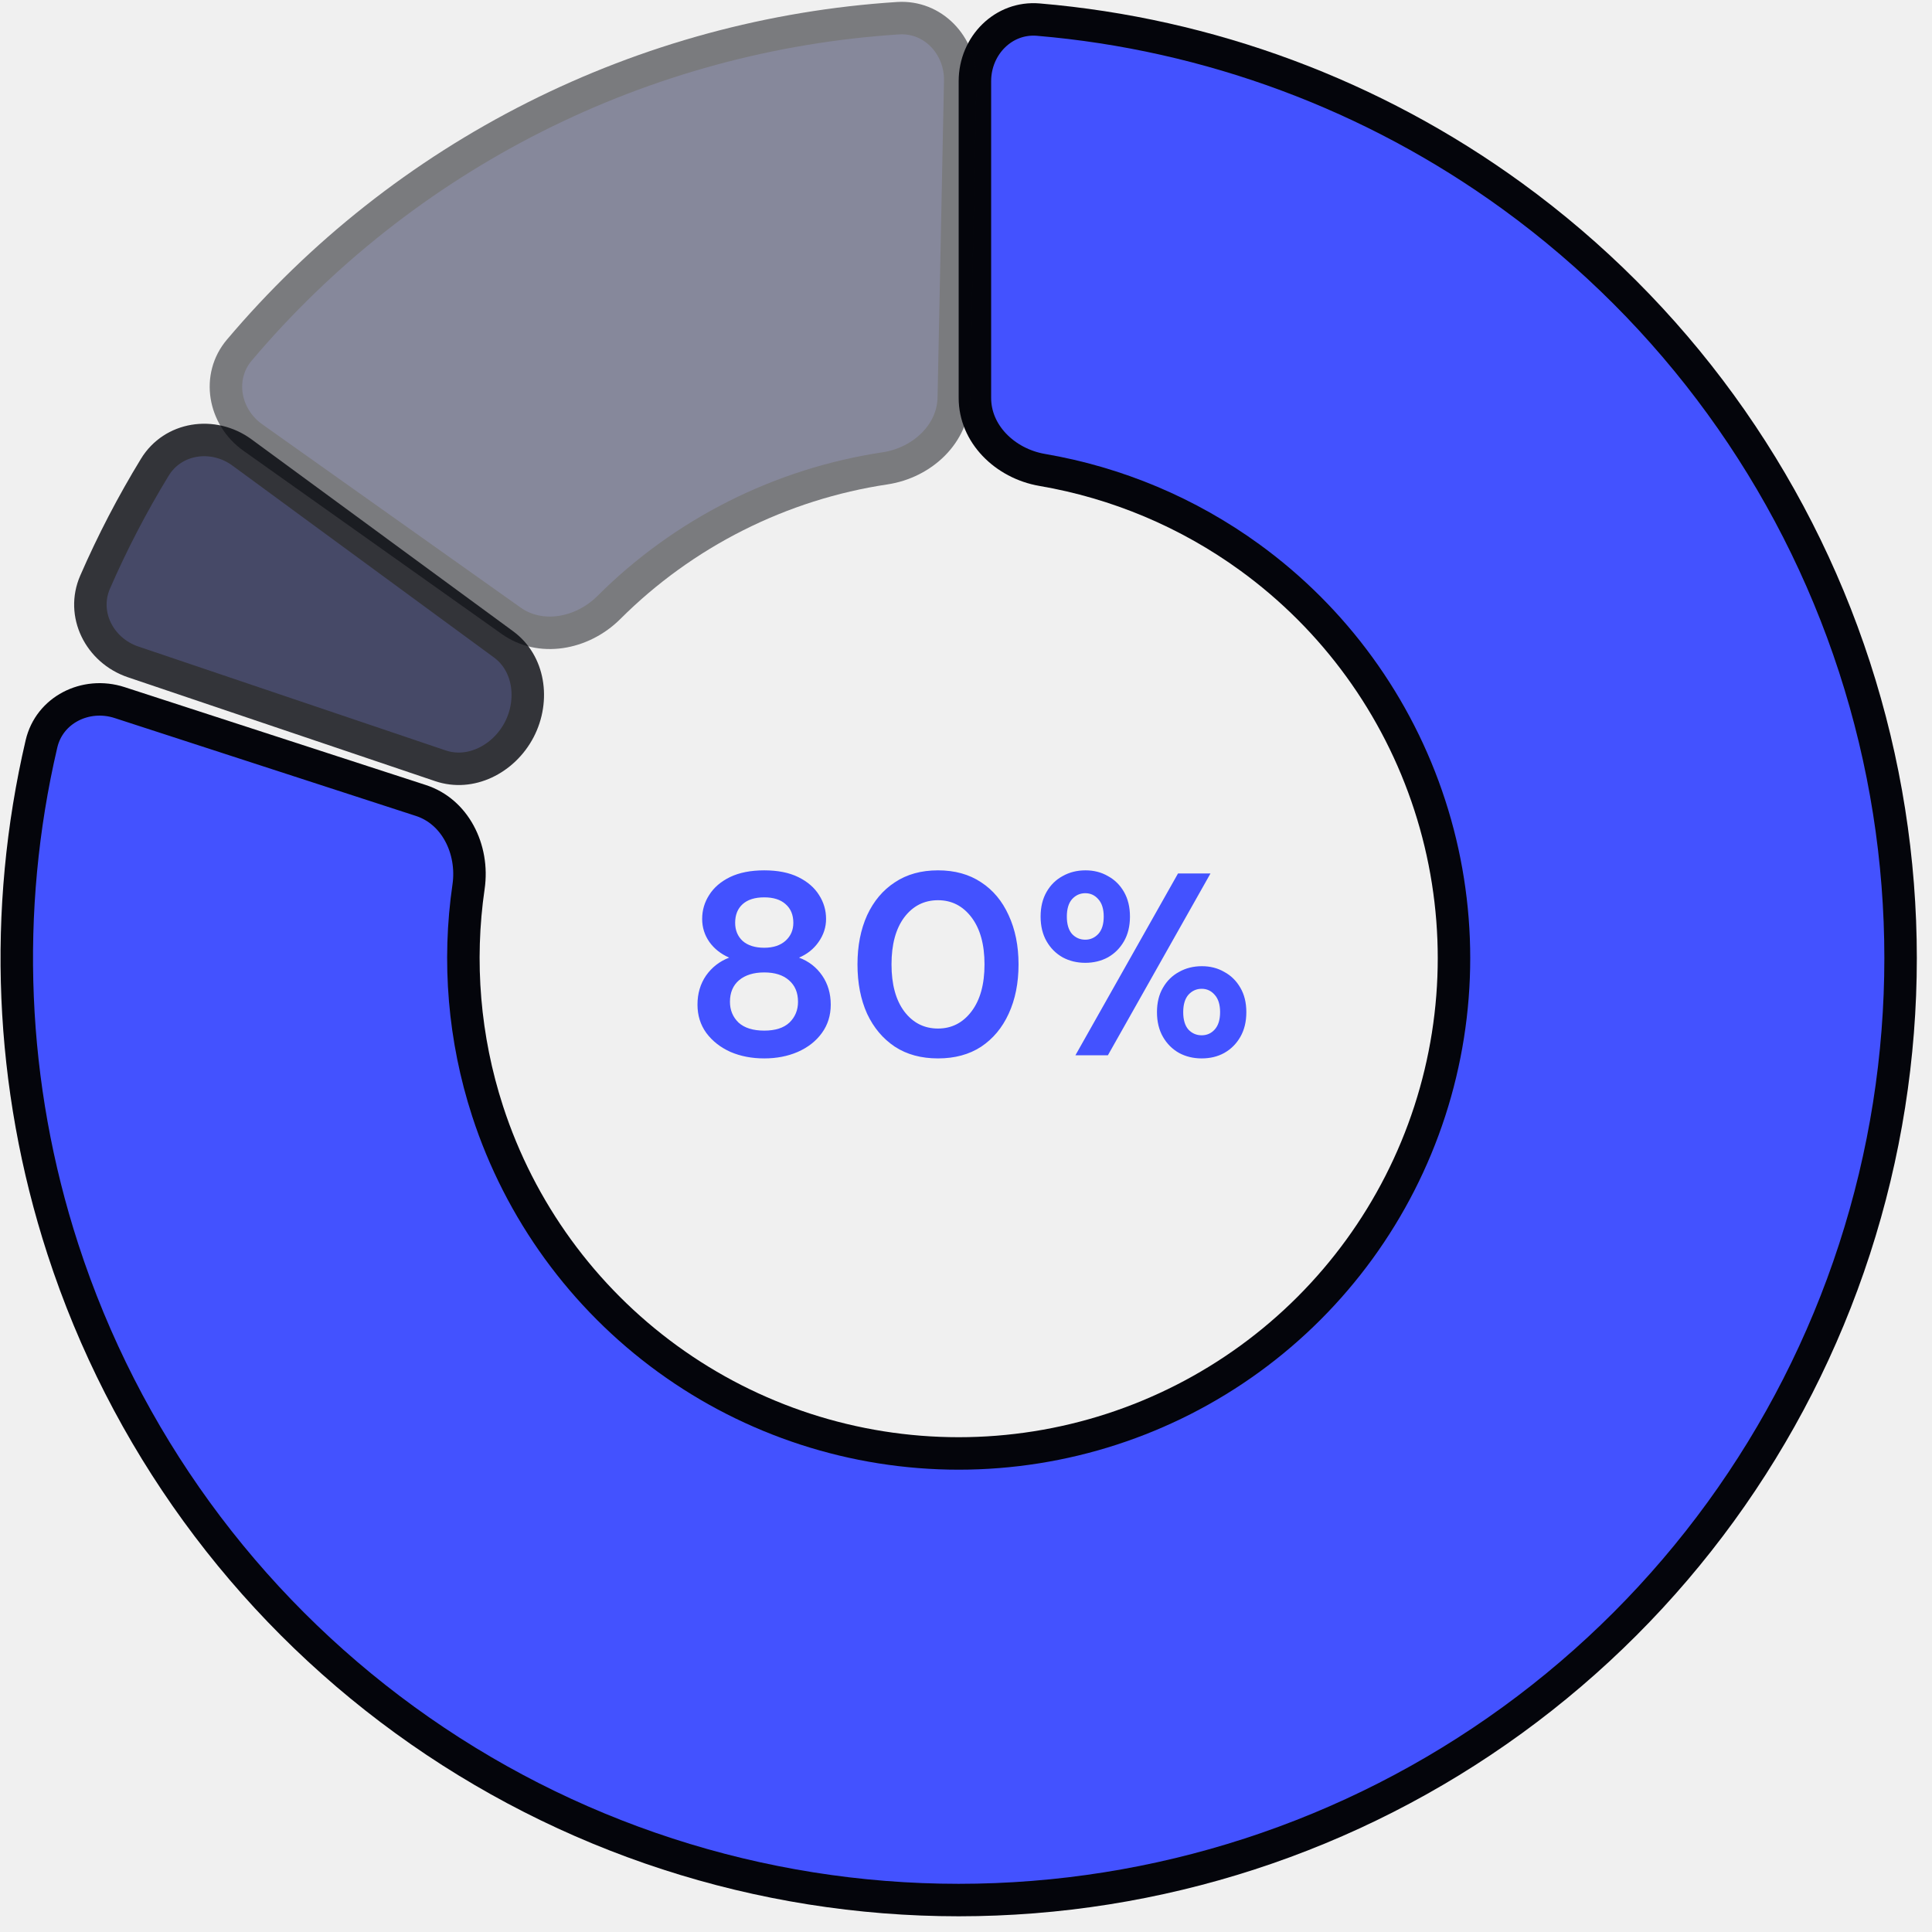
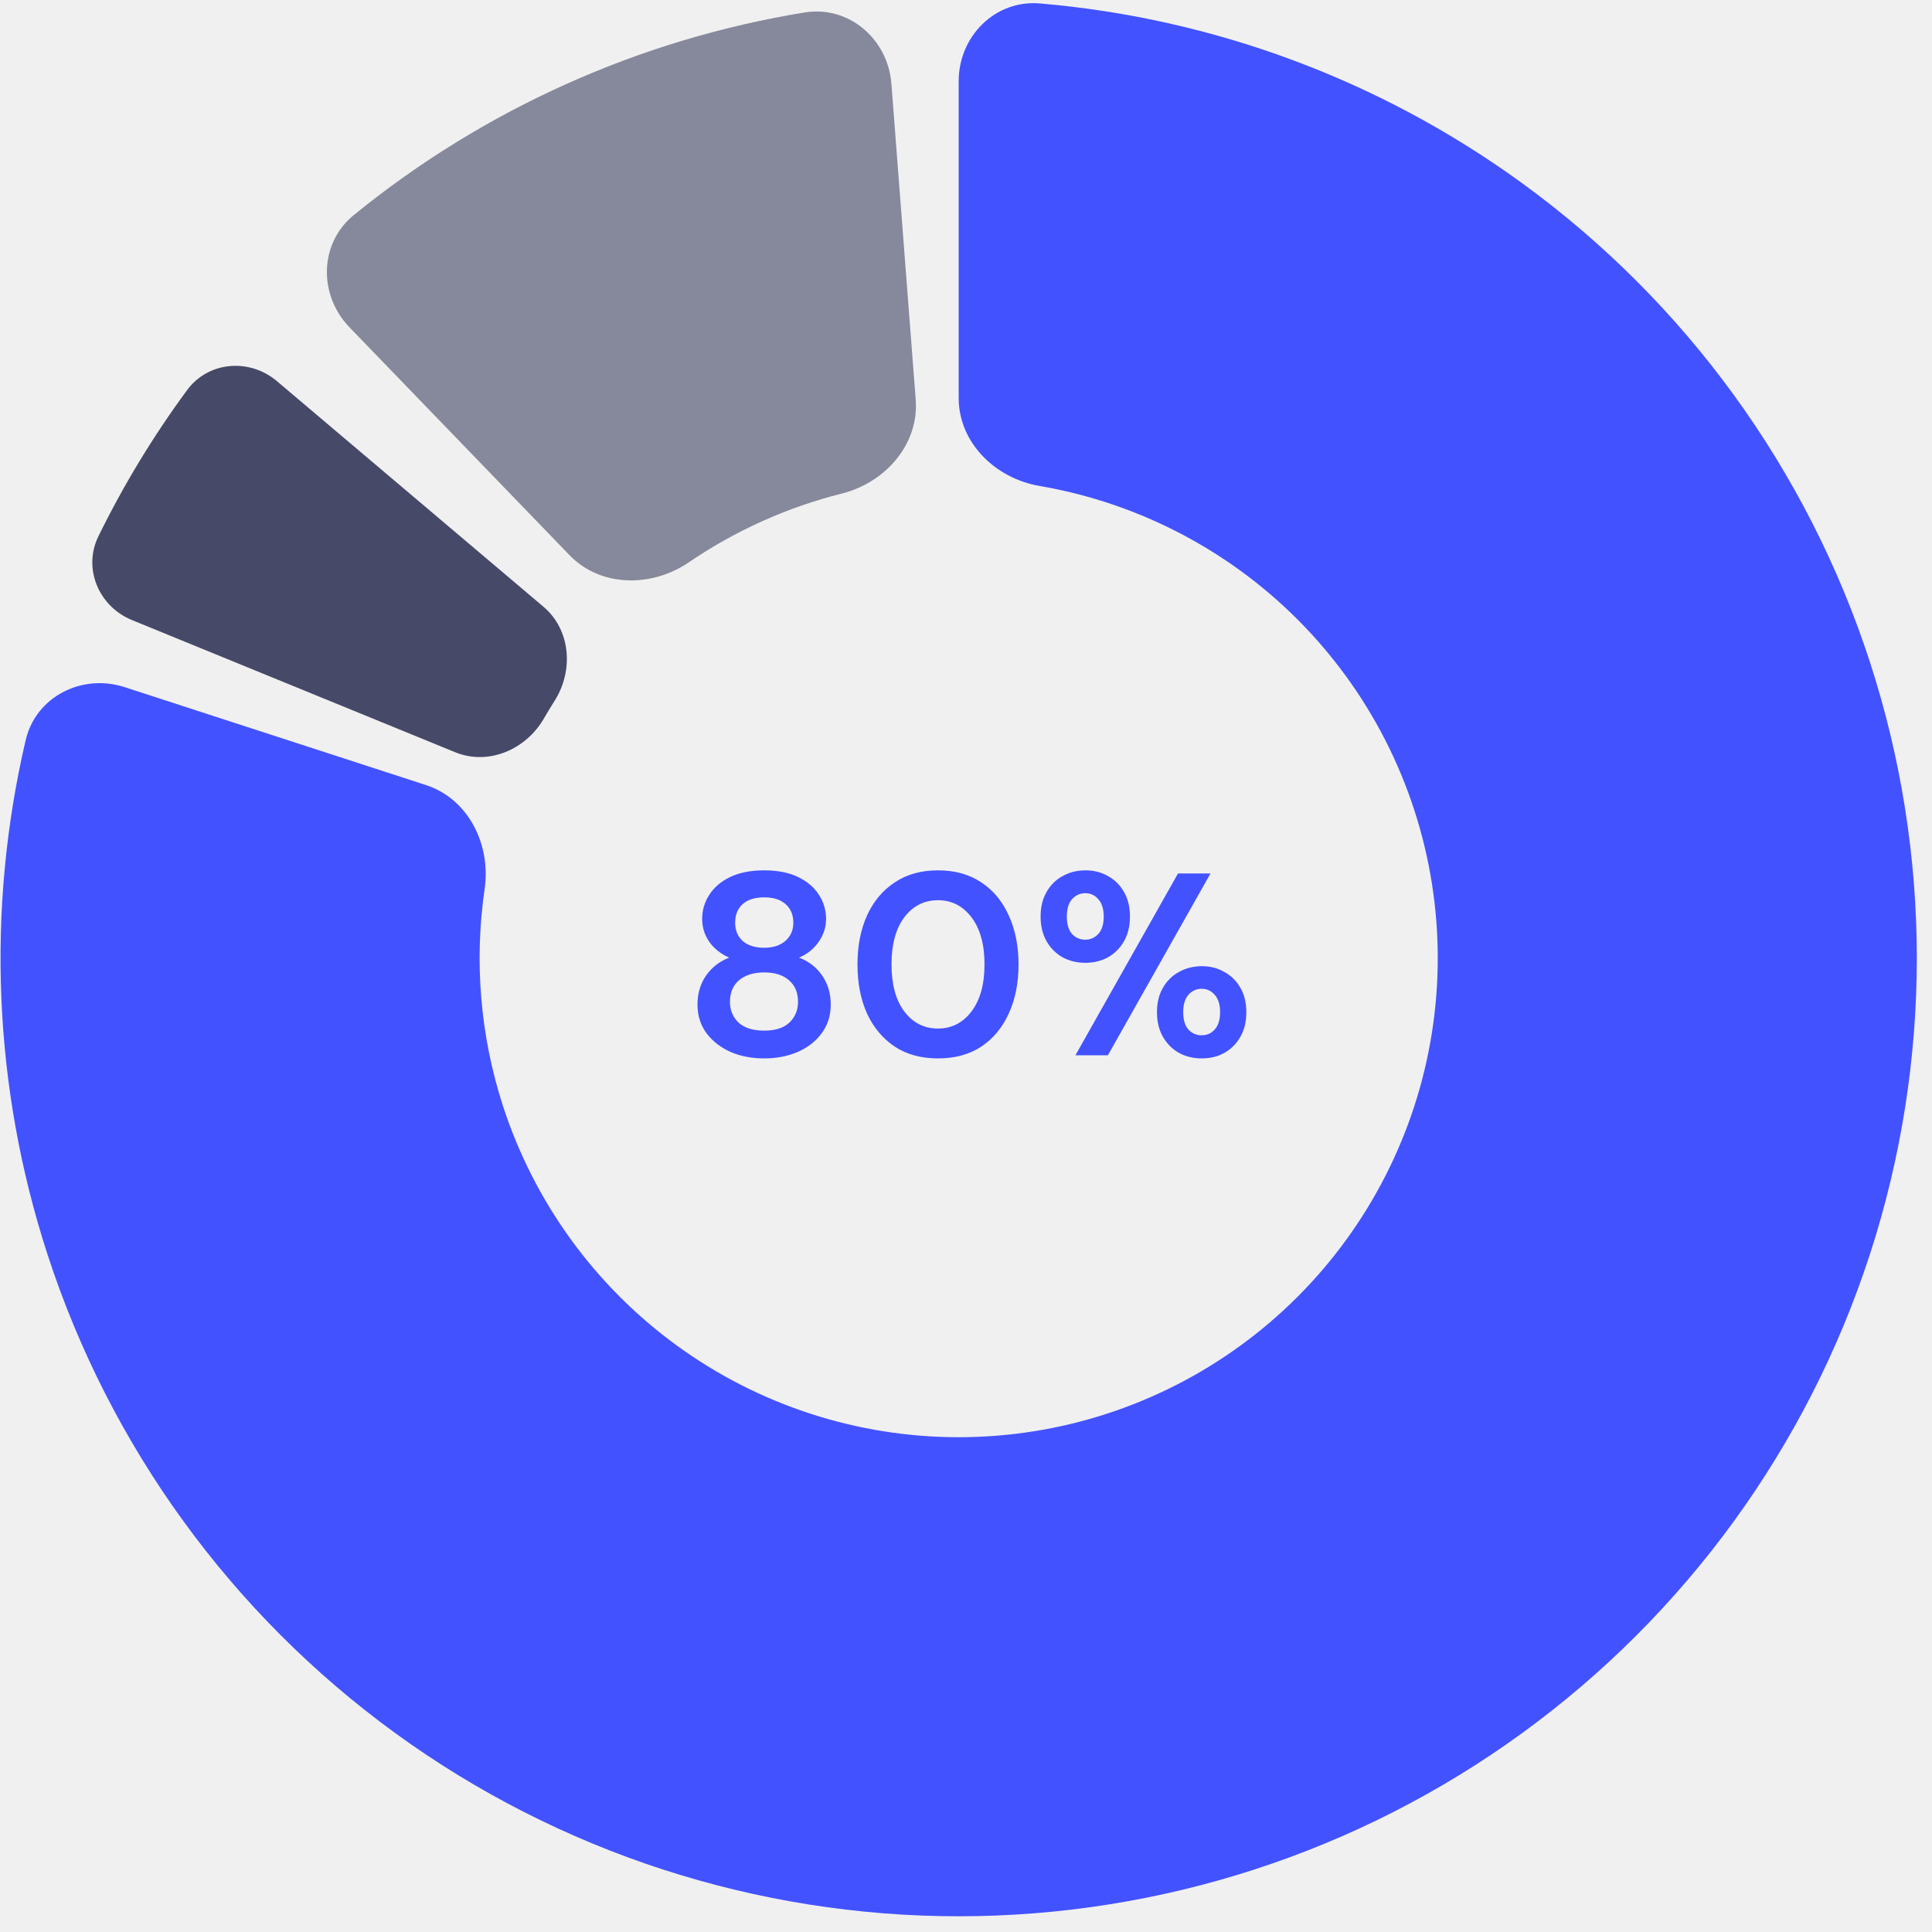
<svg xmlns="http://www.w3.org/2000/svg" width="119" height="119" viewBox="0 0 119 119" fill="none">
-   <mask id="path-1-inside-1_451_445" fill="white">
-     <path d="M59.049 5C59.049 2.239 61.292 -0.022 64.044 0.212C74.733 1.119 85.008 4.928 93.738 11.271C103.821 18.597 111.326 28.926 115.177 40.779C119.028 52.632 119.028 65.4 115.177 77.253C111.326 89.106 103.821 99.436 93.738 106.761C83.656 114.087 71.512 118.032 59.049 118.032C46.586 118.032 34.443 114.087 24.361 106.761C14.278 99.436 6.773 89.106 2.922 77.253C-0.413 66.99 -0.86 56.041 1.58 45.594C2.208 42.905 5.051 41.471 7.677 42.324L26.23 48.353C28.857 49.206 30.248 52.028 29.85 54.761C29.199 59.225 29.578 63.802 30.985 68.135C32.911 74.061 36.664 79.226 41.705 82.889C46.746 86.552 52.818 88.524 59.049 88.524C65.281 88.524 71.353 86.552 76.394 82.889C81.435 79.226 85.188 74.061 87.113 68.135C89.039 62.208 89.039 55.824 87.113 49.898C85.188 43.971 81.435 38.806 76.394 35.144C72.708 32.466 68.472 30.692 64.026 29.931C61.304 29.465 59.049 27.27 59.049 24.508L59.049 5Z" />
-   </mask>
-   <path d="M59.049 5C59.049 2.239 61.292 -0.022 64.044 0.212C74.733 1.119 85.008 4.928 93.738 11.271C103.821 18.597 111.326 28.926 115.177 40.779C119.028 52.632 119.028 65.4 115.177 77.253C111.326 89.106 103.821 99.436 93.738 106.761C83.656 114.087 71.512 118.032 59.049 118.032C46.586 118.032 34.443 114.087 24.361 106.761C14.278 99.436 6.773 89.106 2.922 77.253C-0.413 66.99 -0.86 56.041 1.58 45.594C2.208 42.905 5.051 41.471 7.677 42.324L26.23 48.353C28.857 49.206 30.248 52.028 29.85 54.761C29.199 59.225 29.578 63.802 30.985 68.135C32.911 74.061 36.664 79.226 41.705 82.889C46.746 86.552 52.818 88.524 59.049 88.524C65.281 88.524 71.353 86.552 76.394 82.889C81.435 79.226 85.188 74.061 87.113 68.135C89.039 62.208 89.039 55.824 87.113 49.898C85.188 43.971 81.435 38.806 76.394 35.144C72.708 32.466 68.472 30.692 64.026 29.931C61.304 29.465 59.049 27.27 59.049 24.508L59.049 5Z" fill="#4352FF" stroke="#04050B" stroke-width="4" mask="url(#path-1-inside-1_451_445)" />
-   <g opacity="0.5">
-     <mask id="path-2-inside-2_451_445" fill="white">
-       <path d="M14.993 27.763C12.741 26.165 12.195 23.028 13.977 20.919C19.092 14.867 25.386 9.894 32.492 6.313C39.599 2.732 47.34 0.633 55.248 0.123C58.003 -0.055 60.2 2.25 60.144 5.011L59.748 24.515C59.693 27.276 57.394 29.425 54.663 29.836C51.578 30.3 48.576 31.251 45.771 32.665C42.966 34.078 40.414 35.925 38.206 38.129C36.251 40.079 33.156 40.648 30.904 39.05L14.993 27.763Z" />
-     </mask>
-     <path d="M14.993 27.763C12.741 26.165 12.195 23.028 13.977 20.919C19.092 14.867 25.386 9.894 32.492 6.313C39.599 2.732 47.34 0.633 55.248 0.123C58.003 -0.055 60.2 2.25 60.144 5.011L59.748 24.515C59.693 27.276 57.394 29.425 54.663 29.836C51.578 30.3 48.576 31.251 45.771 32.665C42.966 34.078 40.414 35.925 38.206 38.129C36.251 40.079 33.156 40.648 30.904 39.05L14.993 27.763Z" fill="#1C1F45" stroke="#04050B" stroke-width="4" mask="url(#path-2-inside-2_451_445)" />
-   </g>
-   <g opacity="0.8">
-     <mask id="path-3-inside-3_451_445" fill="white">
-       <path d="M7.879 41.716C5.263 40.831 3.84 37.983 4.943 35.451C6.023 32.971 7.273 30.567 8.683 28.258C10.122 25.902 13.271 25.431 15.498 27.064L31.607 38.883C33.623 40.362 34.023 43.184 32.87 45.403V45.403C31.716 47.622 29.176 48.916 26.807 48.115L7.879 41.716Z" />
-     </mask>
-     <path d="M7.879 41.716C5.263 40.831 3.84 37.983 4.943 35.451C6.023 32.971 7.273 30.567 8.683 28.258C10.122 25.902 13.271 25.431 15.498 27.064L31.607 38.883C33.623 40.362 34.023 43.184 32.87 45.403V45.403C31.716 47.622 29.176 48.916 26.807 48.115L7.879 41.716Z" fill="#1C1F45" stroke="#04050B" stroke-width="4" mask="url(#path-3-inside-3_451_445)" />
-   </g>
+   <path d="M59.049 5C59.049 2.239 61.292 -0.022 64.044 0.212C74.733 1.119 85.008 4.928 93.738 11.271C103.821 18.597 111.326 28.926 115.177 40.779C119.028 52.632 119.028 65.4 115.177 77.253C111.326 89.106 103.821 99.436 93.738 106.761C83.656 114.087 71.512 118.032 59.049 118.032C46.586 118.032 34.443 114.087 24.361 106.761C14.278 99.436 6.773 89.106 2.922 77.253C-0.413 66.99 -0.86 56.041 1.58 45.594C2.208 42.905 5.051 41.471 7.677 42.324L26.23 48.353C28.857 49.206 30.248 52.028 29.85 54.761C29.199 59.225 29.578 63.802 30.985 68.135C32.911 74.061 36.664 79.226 41.705 82.889C46.746 86.552 52.818 88.524 59.049 88.524C65.281 88.524 71.353 86.552 76.394 82.889C81.435 79.226 85.188 74.061 87.113 68.135C89.039 62.208 89.039 55.824 87.113 49.898C85.188 43.971 81.435 38.806 76.394 35.144C72.708 32.466 68.472 30.692 64.026 29.931C61.304 29.465 59.049 27.27 59.049 24.508L59.049 5Z" fill="#4352FF" />
+   <path opacity="0.5" d="M21.527 20.16C19.608 18.174 19.651 14.99 21.793 13.246C29.797 6.731 39.372 2.428 49.559 0.768C52.284 0.324 54.694 2.406 54.905 5.159L56.402 24.61C56.614 27.363 54.535 29.725 51.856 30.398C48.488 31.245 45.294 32.68 42.425 34.637C40.143 36.193 36.996 36.18 35.078 34.193L21.527 20.16Z" fill="#1C1F45" />
+   <path opacity="0.8" d="M8.127 38.192C6.082 37.356 5.09 35.013 6.063 33.03C7.611 29.873 9.438 26.861 11.523 24.03C12.832 22.251 15.368 22.048 17.055 23.475L33.472 37.37C35.159 38.797 35.342 41.309 34.156 43.173C33.929 43.53 33.709 43.892 33.498 44.259C32.393 46.172 30.08 47.169 28.035 46.333L8.127 38.192Z" fill="#1C1F45" />
  <path d="M47.073 65.192C46.305 65.192 45.612 65.059 44.993 64.792C44.374 64.515 43.879 64.125 43.505 63.624C43.142 63.123 42.961 62.541 42.961 61.88C42.961 61.197 43.137 60.6 43.489 60.088C43.852 59.576 44.327 59.208 44.913 58.984C44.401 58.76 43.996 58.44 43.697 58.024C43.398 57.597 43.249 57.123 43.249 56.6C43.249 56.067 43.393 55.576 43.681 55.128C43.969 54.669 44.396 54.301 44.961 54.024C45.537 53.747 46.241 53.608 47.073 53.608C47.905 53.608 48.604 53.747 49.169 54.024C49.734 54.301 50.161 54.669 50.449 55.128C50.737 55.576 50.881 56.067 50.881 56.6C50.881 57.112 50.727 57.587 50.417 58.024C50.118 58.451 49.718 58.771 49.217 58.984C49.815 59.208 50.289 59.576 50.641 60.088C50.993 60.6 51.169 61.197 51.169 61.88C51.169 62.541 50.988 63.123 50.625 63.624C50.263 64.125 49.767 64.515 49.137 64.792C48.519 65.059 47.831 65.192 47.073 65.192ZM47.073 58.376C47.628 58.376 48.065 58.232 48.385 57.944C48.705 57.656 48.865 57.288 48.865 56.84C48.865 56.349 48.705 55.965 48.385 55.688C48.076 55.411 47.639 55.272 47.073 55.272C46.497 55.272 46.054 55.411 45.745 55.688C45.436 55.965 45.281 56.349 45.281 56.84C45.281 57.299 45.436 57.672 45.745 57.96C46.065 58.237 46.508 58.376 47.073 58.376ZM47.073 63.48C47.756 63.48 48.273 63.315 48.625 62.984C48.977 62.643 49.153 62.216 49.153 61.704C49.153 61.139 48.967 60.696 48.593 60.376C48.23 60.056 47.724 59.896 47.073 59.896C46.422 59.896 45.905 60.056 45.521 60.376C45.148 60.696 44.961 61.139 44.961 61.704C44.961 62.216 45.137 62.643 45.489 62.984C45.852 63.315 46.38 63.48 47.073 63.48ZM57.776 65.192C56.741 65.192 55.856 64.952 55.12 64.472C54.384 63.981 53.813 63.304 53.408 62.44C53.013 61.565 52.816 60.552 52.816 59.4C52.816 58.259 53.013 57.251 53.408 56.376C53.813 55.501 54.384 54.824 55.12 54.344C55.856 53.853 56.741 53.608 57.776 53.608C58.81 53.608 59.696 53.853 60.432 54.344C61.168 54.824 61.733 55.501 62.128 56.376C62.533 57.251 62.736 58.259 62.736 59.4C62.736 60.552 62.533 61.565 62.128 62.44C61.733 63.304 61.168 63.981 60.432 64.472C59.696 64.952 58.81 65.192 57.776 65.192ZM57.776 63.352C58.618 63.352 59.306 63 59.84 62.296C60.373 61.592 60.64 60.627 60.64 59.4C60.64 58.173 60.373 57.208 59.84 56.504C59.306 55.8 58.618 55.448 57.776 55.448C56.922 55.448 56.229 55.8 55.696 56.504C55.173 57.208 54.912 58.173 54.912 59.4C54.912 60.627 55.173 61.592 55.696 62.296C56.229 63 56.922 63.352 57.776 63.352ZM66.847 59.304C66.335 59.304 65.871 59.192 65.455 58.968C65.039 58.733 64.708 58.403 64.463 57.976C64.218 57.549 64.095 57.043 64.095 56.456C64.095 55.869 64.218 55.363 64.463 54.936C64.708 54.509 65.039 54.184 65.455 53.96C65.871 53.725 66.34 53.608 66.863 53.608C67.375 53.608 67.834 53.725 68.239 53.96C68.655 54.184 68.986 54.509 69.231 54.936C69.476 55.363 69.599 55.869 69.599 56.456C69.599 57.043 69.476 57.549 69.231 57.976C68.986 58.403 68.655 58.733 68.239 58.968C67.823 59.192 67.359 59.304 66.847 59.304ZM66.239 65L72.559 53.8H74.559L68.239 65H66.239ZM66.847 57.88C67.156 57.88 67.423 57.763 67.647 57.528C67.871 57.283 67.983 56.925 67.983 56.456C67.983 55.987 67.871 55.629 67.647 55.384C67.434 55.139 67.167 55.016 66.847 55.016C66.527 55.016 66.255 55.139 66.031 55.384C65.818 55.629 65.711 55.987 65.711 56.456C65.711 56.925 65.818 57.283 66.031 57.528C66.255 57.763 66.527 57.88 66.847 57.88ZM74.015 65.192C73.503 65.192 73.039 65.08 72.623 64.856C72.207 64.621 71.876 64.291 71.631 63.864C71.386 63.437 71.263 62.931 71.263 62.344C71.263 61.757 71.386 61.256 71.631 60.84C71.876 60.413 72.207 60.088 72.623 59.864C73.039 59.629 73.508 59.512 74.031 59.512C74.543 59.512 75.002 59.629 75.407 59.864C75.823 60.088 76.154 60.413 76.399 60.84C76.644 61.256 76.767 61.757 76.767 62.344C76.767 62.931 76.644 63.437 76.399 63.864C76.154 64.291 75.823 64.621 75.407 64.856C75.002 65.08 74.538 65.192 74.015 65.192ZM74.015 63.768C74.335 63.768 74.602 63.651 74.815 63.416C75.039 63.171 75.151 62.813 75.151 62.344C75.151 61.875 75.039 61.517 74.815 61.272C74.602 61.027 74.335 60.904 74.015 60.904C73.695 60.904 73.423 61.027 73.199 61.272C72.986 61.517 72.879 61.875 72.879 62.344C72.879 62.813 72.986 63.171 73.199 63.416C73.423 63.651 73.695 63.768 74.015 63.768Z" fill="#4352FF" />
</svg>
